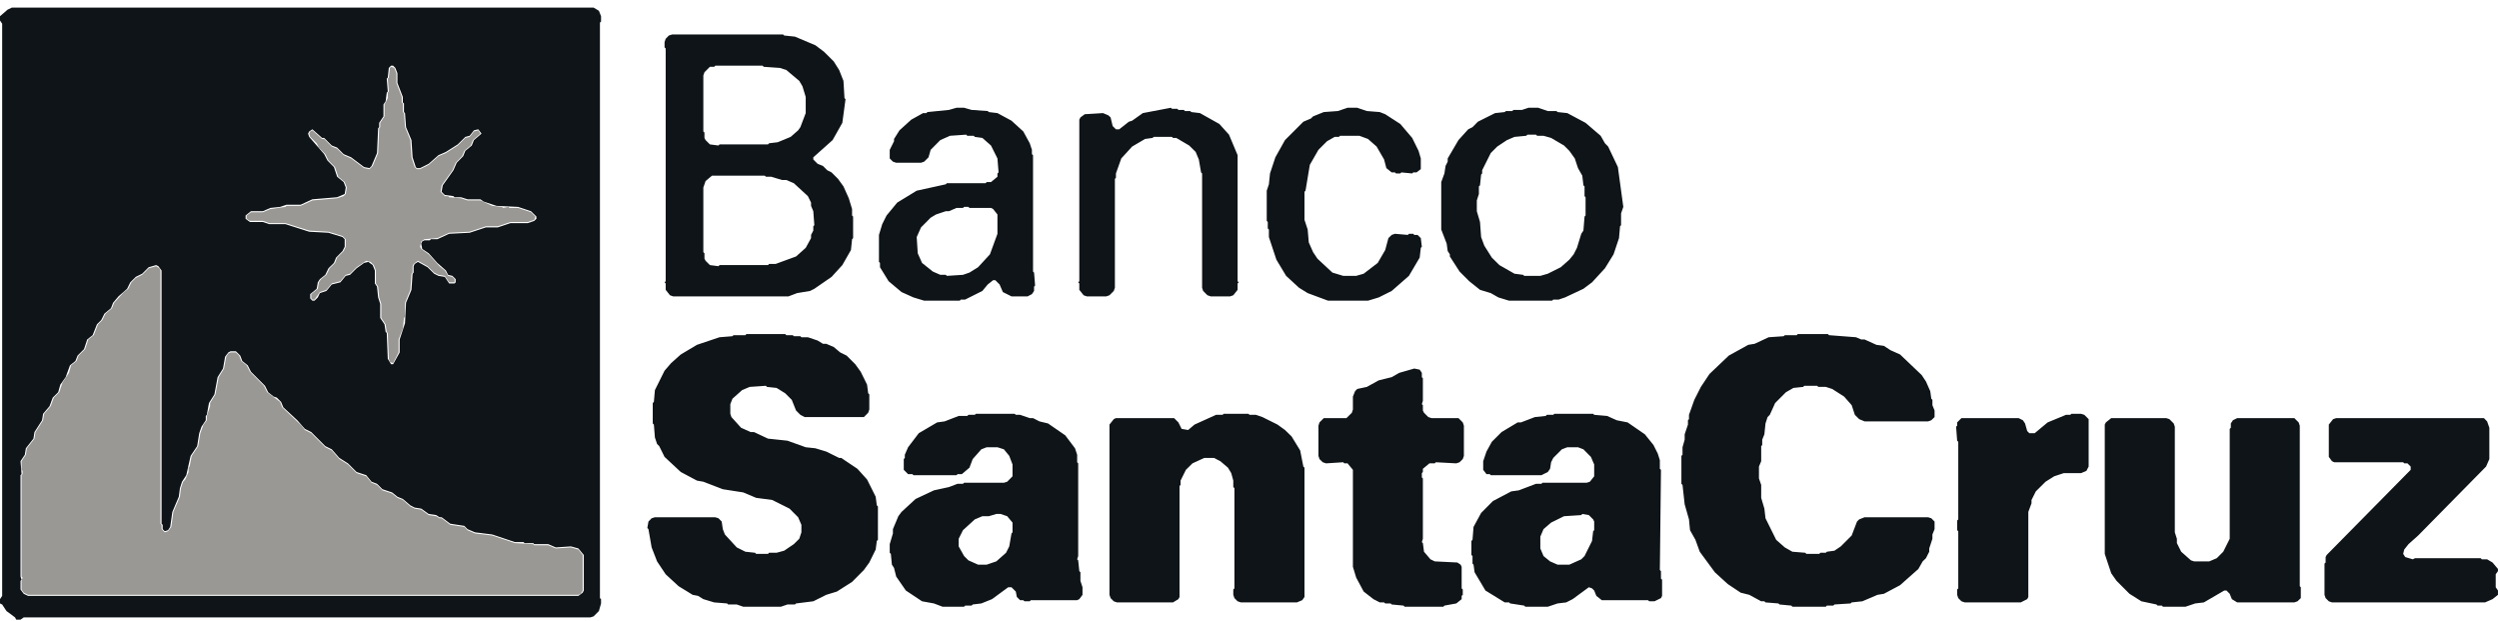
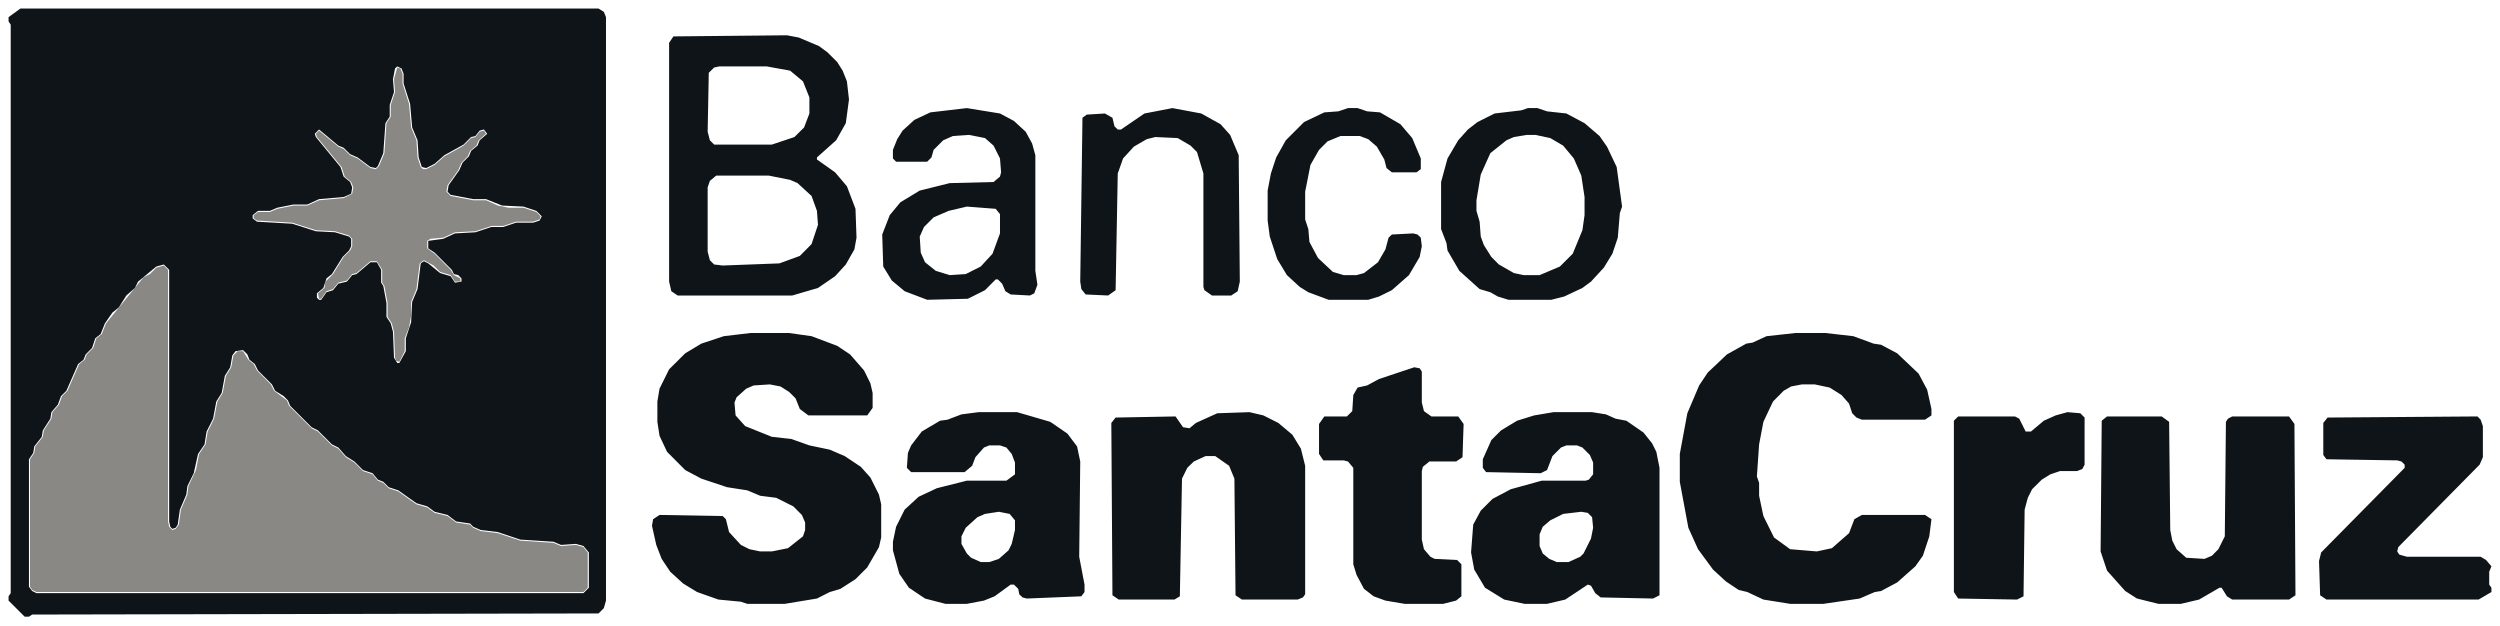
- <svg xmlns="http://www.w3.org/2000/svg" viewBox="0 0 290 72">
-   <path fill="#9a9894" fill-rule="evenodd" d="M2.50 53.50 2.50 54.50 2.62 54.62 2.62 55.00 2.50 55.12 2.50 66.88 2.62 67.00 2.50 67.38 2.50 68.38 2.75 68.75 3.25 69.00 67.12 69.00 67.38 68.88 67.62 68.50 67.62 64.38 67.12 63.75 66.25 63.50 64.50 63.62 63.62 63.25 62.00 63.25 61.88 63.12 59.75 63.00 57.12 62.12 55.12 61.88 54.25 61.50 53.88 61.12 52.25 60.88 51.25 60.12 51.00 60.12 50.62 59.88 49.75 59.75 48.88 59.12 48.12 59.00 47.62 58.75 46.75 58.00 46.12 57.75 45.50 57.25 44.38 56.88 43.75 56.25 43.12 56.00 42.50 55.25 41.38 54.88 40.38 53.88 39.38 53.25 38.50 52.25 37.75 51.88 36.12 50.25 35.38 49.88 35.00 49.38 32.75 47.25 32.50 46.62 31.00 45.50 30.62 44.75 29.00 43.12 28.62 42.38 28.00 41.88 27.75 41.25 27.38 40.88 26.75 40.88 26.50 41.00 26.25 41.38 26.00 42.75 25.38 43.75 25.00 45.75 24.38 46.75 24.38 47.12 24.00 48.25 24.00 48.75 23.62 49.25 23.25 50.25 23.00 51.75 22.25 52.88 22.00 54.12 21.88 54.25 21.88 54.75 21.50 55.62 21.25 55.88 21.00 56.62 20.88 57.62 20.12 59.38 19.88 61.12 19.50 61.62 19.12 61.75 18.75 61.38 18.75 60.88 18.62 60.75 18.62 31.38 18.50 31.12 18.12 30.88 17.25 31.12 16.50 31.88 15.75 32.25 15.25 32.75 14.88 33.50 14.38 33.88 13.25 35.12 13.00 35.75 12.25 36.38 11.88 37.12 11.38 37.62 10.88 38.88 10.25 39.38 9.88 40.50 9.12 41.25 8.88 41.88 8.25 42.38 8.00 43.25 7.25 44.38 6.88 45.50 6.25 46.12 5.88 47.12 5.12 48.00 5.00 48.75 4.12 50.12 4.00 50.88 3.12 52.00 3.00 52.75ZM45.38 7.75 45.25 7.88 45.12 9.00 45.00 9.12 45.12 10.62 45.00 10.75 45.00 11.38 44.62 12.12 44.62 13.50 44.12 14.25 44.12 14.75 44.00 14.88 43.88 17.75 43.25 19.25 42.88 19.62 42.25 19.50 40.75 18.38 39.88 18.00 39.12 17.25 38.50 17.00 37.62 16.12 37.38 16.12 36.25 15.12 36.00 15.25 35.88 15.50 36.00 15.88 36.75 16.62 37.00 17.12 37.75 17.88 38.12 18.62 38.88 19.38 39.25 20.50 40.00 21.12 40.25 21.75 40.12 22.50 39.88 22.75 39.12 23.00 36.25 23.25 34.88 23.88 33.25 23.88 33.12 24.00 31.38 24.25 30.50 24.62 29.12 24.62 28.62 25.00 28.62 25.38 29.00 25.62 30.50 25.62 31.25 25.88 33.12 25.88 35.88 26.75 38.12 26.88 39.75 27.38 40.12 27.75 40.12 28.62 39.88 29.12 39.12 29.88 38.88 30.50 38.25 31.12 37.88 31.88 37.25 32.38 37.00 32.75 36.88 33.50 36.12 34.12 36.12 34.62 36.25 34.75 36.50 34.75 37.12 33.88 37.88 33.62 38.50 32.88 39.50 32.62 40.12 31.88 40.62 31.75 41.38 31.00 42.50 30.25 43.00 30.38 43.38 30.75 43.62 31.38 43.62 32.88 43.88 33.25 44.00 34.50 44.25 35.25 44.25 36.88 44.75 37.62 44.88 38.50 45.00 38.62 45.12 41.62 45.25 42.00 45.62 42.12 46.25 40.88 46.25 39.38 46.75 38.12 46.88 36.88 47.00 36.75 47.00 35.12 47.62 33.62 47.75 31.75 47.88 31.62 47.88 30.88 48.00 30.62 48.50 30.25 49.62 30.88 50.38 31.62 50.88 31.88 51.62 32.00 52.12 32.75 52.75 32.75 52.75 32.38 52.50 32.12 52.00 32.00 51.62 31.38 51.00 30.88 49.75 29.50 48.88 28.88 48.75 28.62 48.88 28.00 49.25 27.75 50.75 27.62 52.12 27.00 54.50 26.88 56.38 26.25 57.75 26.25 59.25 25.75 61.25 25.75 62.00 25.50 62.12 25.12 61.62 24.62 60.12 24.12 59.12 24.12 59.00 24.00 58.38 24.12 58.25 24.00 57.12 23.88 55.75 23.25 54.25 23.25 53.50 23.00 52.12 22.88 52.00 22.75 51.62 22.75 51.12 22.25 51.25 21.50 52.50 19.75 52.88 18.88 53.62 18.12 53.88 17.50 54.62 16.88 54.88 16.25 55.75 15.50 55.50 15.12 55.00 15.25 54.50 15.88 54.00 16.00 53.12 16.88 51.75 17.75 50.88 18.12 49.75 19.12 48.75 19.62 48.38 19.62 48.12 19.38 47.75 18.25 47.62 16.25 47.00 14.75 46.88 13.12 46.75 13.00 46.75 12.00 46.62 11.88 46.62 11.25 46.00 9.62 46.00 8.50 45.75 7.88Z" />
-   <path fill="#0e1417" fill-rule="evenodd" d="M270.75 48.62 270.25 49.25 270.25 53.00 270.62 53.50 270.88 53.62 278.88 53.62 279.00 53.75 279.38 53.75 279.75 54.12 279.75 54.50 270.00 64.38 269.88 64.62 269.88 65.25 269.75 65.38 269.75 69.00 269.88 69.38 270.25 69.75 270.62 69.88 288.38 69.88 289.25 69.50 289.88 69.00 289.88 68.50 289.62 68.12 289.62 66.62 289.88 66.25 289.88 66.00 289.25 65.25 288.62 64.88 288.00 64.88 287.88 64.75 280.25 64.75 280.00 64.88 279.12 64.62 278.88 64.25 279.00 63.75 279.50 63.12 280.62 62.12 288.50 54.12 288.88 53.25 288.88 49.62 288.62 48.88 288.25 48.50 271.12 48.50ZM244.38 49.00 244.25 49.25 244.25 64.25 245.00 66.50 245.62 67.38 247.12 68.88 248.50 69.75 250.25 70.12 250.38 70.25 250.88 70.25 251.00 70.38 253.62 70.38 254.75 70.00 255.75 69.88 258.12 68.50 258.38 68.50 258.75 68.88 259.00 69.50 259.62 69.88 266.25 69.88 266.62 69.75 267.00 69.38 267.00 68.12 266.88 68.00 266.88 49.38 266.75 49.00 266.25 48.50 259.62 48.50 259.12 48.75 258.88 49.12 258.88 49.62 258.75 49.75 258.75 62.50 258.00 64.00 257.25 64.75 256.38 65.12 254.62 65.12 254.25 65.00 253.12 64.00 252.62 63.00 252.62 62.50 252.38 61.75 252.38 49.50 252.25 49.12 251.75 48.62 251.38 48.50 245.00 48.50ZM241.88 48.12 241.50 48.00 240.38 48.00 240.25 48.12 239.75 48.12 237.62 49.00 236.12 50.25 235.50 50.25 235.25 50.00 235.00 49.12 234.75 48.75 234.25 48.50 227.62 48.50 227.12 49.00 227.12 49.38 227.00 49.50 227.12 51.12 227.25 51.25 227.25 60.25 227.12 60.38 227.12 61.50 227.25 61.62 227.25 68.25 227.12 68.38 227.12 69.00 227.25 69.38 227.62 69.75 228.00 69.88 234.50 69.88 235.25 69.50 235.38 69.25 235.38 59.38 235.75 58.38 235.75 58.00 236.25 57.00 237.38 55.88 238.38 55.25 239.50 54.88 241.50 54.88 242.12 54.62 242.38 54.12 242.38 48.62ZM173.12 51.25 172.50 52.38 172.12 53.50 172.12 54.50 172.50 55.00 172.88 55.00 173.00 55.12 178.88 55.12 179.62 54.75 179.88 54.38 180.00 53.62 180.25 53.12 181.25 52.12 181.88 51.88 183.12 51.88 183.75 52.12 184.62 53.00 185.00 53.88 185.00 55.25 184.50 55.88 184.12 56.00 179.00 56.00 178.88 56.12 178.25 56.12 176.25 56.88 175.38 57.00 173.25 58.12 171.88 59.50 171.00 61.12 170.88 62.62 170.75 62.75 170.75 64.38 170.88 64.50 170.88 65.38 171.00 65.50 171.12 66.38 172.38 68.50 174.62 69.88 175.12 69.88 175.25 70.00 176.88 70.25 177.00 70.38 179.62 70.38 180.75 70.00 181.75 69.88 182.50 69.50 184.38 68.12 184.75 68.25 185.00 68.50 185.25 69.12 185.88 69.62 191.25 69.62 191.38 69.75 192.00 69.75 192.75 69.38 192.88 69.12 192.88 67.25 192.75 67.12 192.75 66.25 192.62 66.12 192.75 54.50 192.62 54.38 192.62 53.38 192.38 52.62 191.88 51.62 190.88 50.38 188.88 49.00 187.62 48.75 186.50 48.25 185.00 48.12 184.88 48.00 180.38 48.00 180.25 48.12 179.50 48.12 179.38 48.25 178.12 48.38 176.50 49.00 176.12 49.00 174.25 50.12ZM184.88 60.25 185.00 60.50 185.00 61.50 184.88 61.62 184.75 62.75 183.88 64.50 183.50 64.88 182.12 65.50 180.75 65.50 179.88 65.12 179.12 64.50 178.75 63.62 178.75 62.25 179.12 61.38 180.00 60.62 181.50 59.88 183.50 59.75 183.62 59.62 184.38 59.75ZM149.88 50.62 149.12 49.88 148.25 49.25 146.50 48.38 145.75 48.12 145.00 48.12 144.88 48.00 142.00 48.00 141.88 48.12 141.12 48.12 138.62 49.25 137.88 49.88 137.12 49.75 136.75 49.00 136.25 48.50 129.50 48.50 129.25 48.62 128.75 49.25 128.75 69.00 128.88 69.38 129.25 69.75 129.62 69.88 136.12 69.88 136.75 69.50 136.88 69.25 136.88 56.38 137.00 56.25 137.00 55.75 137.62 54.50 138.38 53.75 139.75 53.12 140.88 53.12 141.62 53.50 142.50 54.25 142.88 54.88 143.12 55.75 143.12 56.50 143.25 56.62 143.25 68.25 143.12 68.38 143.12 69.00 143.25 69.38 143.62 69.75 144.00 69.88 150.50 69.88 151.12 69.62 151.38 69.25 151.38 54.25 151.25 54.12 150.88 52.25ZM106.62 50.25 105.38 51.88 105.00 52.75 105.00 53.12 104.88 53.25 104.88 54.50 105.38 55.00 105.88 55.00 106.00 55.12 111.00 55.12 111.12 55.00 111.62 55.00 112.50 54.25 112.88 53.25 113.88 52.12 114.50 51.88 115.75 51.88 116.50 52.12 117.12 52.88 117.50 53.88 117.50 55.25 116.88 55.88 116.50 56.00 111.88 56.00 111.75 56.12 111.12 56.12 110.12 56.50 108.38 56.88 106.25 57.88 104.62 59.38 104.25 59.88 103.62 61.38 103.62 61.88 103.25 63.12 103.25 64.12 103.38 64.25 103.50 65.50 103.75 65.88 104.00 66.88 105.12 68.50 107.00 69.75 108.38 70.00 109.38 70.38 111.88 70.38 112.00 70.25 112.75 70.25 112.88 70.12 113.88 70.00 115.12 69.50 117.00 68.12 117.38 68.12 117.88 68.62 118.00 69.25 118.38 69.62 118.75 69.62 118.88 69.75 119.50 69.75 119.62 69.62 125.00 69.62 125.25 69.50 125.62 69.00 125.62 68.12 125.38 67.38 125.38 66.38 125.25 66.25 125.12 65.00 125.00 64.88 125.12 64.50 125.12 53.75 125.00 53.62 125.00 52.75 124.75 52.00 123.62 50.50 121.62 49.12 120.62 48.88 119.88 48.50 119.50 48.50 118.38 48.12 117.88 48.12 117.75 48.00 113.25 48.00 113.12 48.12 112.38 48.12 112.25 48.25 111.25 48.25 109.62 48.88 108.75 49.00ZM116.88 59.88 117.50 60.62 117.50 61.75 117.38 61.88 117.12 63.38 116.75 64.12 115.62 65.12 114.50 65.50 113.50 65.50 112.38 65.00 111.88 64.50 111.25 63.38 111.25 62.50 111.75 61.50 113.12 60.25 114.00 59.88 114.75 59.88 115.62 59.62 116.12 59.62ZM164.12 42.75 162.38 43.25 161.50 43.75 160.00 44.12 158.62 44.88 157.50 45.12 157.25 45.38 157.00 46.00 157.00 47.50 156.88 47.88 156.25 48.50 153.62 48.50 153.12 49.00 153.00 49.38 153.00 52.88 153.12 53.25 153.50 53.62 153.88 53.75 155.88 53.62 156.00 53.75 156.38 53.75 157.00 54.50 157.00 65.75 157.38 67.00 158.25 68.62 159.38 69.50 160.12 69.88 160.62 69.88 160.75 70.00 161.38 70.00 161.50 70.12 162.88 70.25 163.00 70.38 167.50 70.38 167.62 70.25 169.00 70.00 169.62 69.50 169.62 69.12 169.75 69.00 169.75 68.38 169.62 68.25 169.62 65.75 169.50 65.50 169.12 65.25 166.50 65.12 166.00 64.88 165.25 64.00 165.12 63.00 165.00 62.88 165.12 62.50 165.12 55.50 165.00 55.38 165.00 54.88 165.12 54.75 165.12 54.38 165.88 53.75 166.50 53.75 166.62 53.62 169.00 53.75 169.38 53.62 169.75 53.25 169.88 52.88 169.88 49.38 169.75 49.00 169.25 48.50 166.12 48.50 165.75 48.38 165.25 47.88 165.12 47.62 165.12 47.00 165.00 46.88 165.12 46.50 165.12 43.88 165.00 43.75 165.00 43.25 164.75 42.88ZM202.88 40.00 200.62 41.25 198.38 43.38 197.38 44.88 196.62 46.38 196.00 48.12 196.00 48.62 195.88 48.75 195.88 49.25 195.50 50.38 195.50 51.00 195.25 51.88 195.25 52.75 195.12 52.88 195.12 56.12 195.25 56.25 195.50 58.50 196.00 60.25 196.12 61.50 196.75 62.62 197.25 64.00 199.00 66.38 200.50 67.75 202.00 68.75 203.00 69.00 204.38 69.75 204.75 69.75 204.88 69.88 206.38 70.00 206.50 70.12 207.88 70.25 208.00 70.38 211.88 70.38 212.00 70.25 212.75 70.25 212.88 70.12 214.75 70.00 214.88 69.88 216.12 69.75 217.88 69.00 218.62 68.88 220.50 67.88 222.62 66.00 223.12 65.12 223.50 64.75 223.88 64.00 223.88 63.62 224.25 62.50 224.25 62.00 224.50 61.38 224.50 60.50 224.12 60.12 223.75 60.00 216.38 60.00 215.75 60.25 215.50 60.50 214.88 62.12 213.62 63.38 212.88 63.88 212.00 64.00 211.88 64.12 211.25 64.12 211.12 64.25 209.62 64.25 209.50 64.12 208.00 64.00 207.12 63.50 206.12 62.62 204.88 60.12 204.75 59.00 204.38 57.75 204.38 56.25 204.12 55.50 204.12 54.12 204.38 53.50 204.38 51.75 204.50 51.62 204.50 51.00 204.75 50.38 204.88 49.12 205.12 48.38 205.38 48.12 206.00 46.75 207.25 45.50 208.12 45.00 209.25 44.88 209.38 44.75 210.88 44.75 211.00 44.88 211.88 44.88 212.62 45.12 214.00 46.00 214.88 47.00 215.25 48.12 215.75 48.62 216.38 48.88 223.75 48.88 224.12 48.75 224.50 48.38 224.50 47.62 224.25 47.00 224.25 46.38 224.12 46.25 224.00 45.38 223.50 44.25 223.00 43.50 220.50 41.12 219.38 40.62 218.62 40.12 217.75 40.00 216.38 39.38 216.00 39.38 215.38 39.12 212.25 38.88 212.12 38.75 208.62 38.75 208.50 38.88 207.12 38.88 207.00 39.00 205.25 39.12 203.62 39.88ZM80.88 40.00 79.00 41.12 77.88 42.12 77.12 43.00 76.00 45.25 75.88 46.62 75.75 46.75 75.75 49.12 75.88 49.25 76.00 50.75 76.25 51.50 76.50 51.75 77.12 53.00 79.00 54.75 80.88 55.75 81.62 55.88 83.88 56.75 86.25 57.12 87.75 57.75 89.62 58.00 91.62 59.00 92.62 60.00 93.00 60.88 93.00 61.75 92.75 62.50 92.12 63.12 91.00 63.88 90.12 64.12 89.25 64.12 89.12 64.25 87.75 64.25 87.62 64.12 86.50 64.00 85.50 63.50 84.12 62.00 83.88 61.38 83.75 60.50 83.38 60.12 83.00 60.00 76.00 60.00 75.62 60.12 75.25 60.50 75.12 61.25 75.25 61.38 75.62 63.50 76.25 65.12 77.25 66.62 78.75 68.00 80.38 69.00 81.00 69.12 81.62 69.50 82.88 69.88 84.38 70.00 84.50 70.12 85.50 70.12 86.25 70.38 90.62 70.38 91.38 70.12 92.25 70.12 92.38 70.00 94.38 69.75 95.88 69.00 97.12 68.62 98.88 67.50 100.25 66.12 100.88 65.25 101.62 63.75 101.75 62.75 101.88 62.62 101.88 58.75 101.75 58.62 101.62 57.62 100.62 55.62 99.50 54.38 97.62 53.12 97.38 53.12 95.88 52.38 94.62 52.00 93.50 51.88 91.38 51.12 89.12 50.88 87.50 50.12 87.12 50.12 86.00 49.62 84.88 48.38 84.75 48.00 84.75 46.88 85.00 46.25 86.12 45.25 87.00 44.88 88.88 44.75 89.00 44.88 90.12 45.00 91.12 45.62 91.88 46.38 92.38 47.62 92.88 48.12 93.38 48.38 100.25 48.38 100.75 47.88 100.88 47.50 100.88 45.75 100.75 45.62 100.62 44.62 99.88 43.12 99.25 42.25 98.25 41.25 97.50 40.88 96.75 40.25 95.88 39.88 95.50 39.88 94.88 39.50 93.75 39.12 93.00 39.12 92.88 39.00 92.12 39.00 92.00 38.88 91.25 38.88 91.12 38.75 86.62 38.75 86.50 38.88 85.12 38.88 85.00 39.00 83.50 39.12ZM173.50 13.12 171.50 14.12 170.88 14.75 170.38 15.00 169.25 16.25 168.00 18.38 168.00 18.75 167.75 19.25 167.62 20.12 167.25 21.12 167.25 26.62 167.88 28.25 168.00 29.12 168.25 29.50 168.25 29.75 169.38 31.50 170.50 32.62 171.75 33.62 173.00 34.00 173.88 34.50 175.12 34.88 180.12 34.88 180.25 34.75 180.88 34.75 181.62 34.50 183.75 33.50 184.75 32.75 186.25 31.12 187.25 29.50 187.88 27.62 188.00 26.25 188.12 26.12 188.12 24.75 188.38 24.00 187.75 19.38 186.62 17.00 186.25 16.62 185.75 15.75 184.00 14.25 181.88 13.12 180.75 13.00 180.62 12.88 179.62 12.88 178.50 12.50 177.38 12.50 176.62 12.75 175.62 12.75 175.50 12.88 174.75 12.88 174.62 13.00ZM177.25 15.62 178.25 15.62 178.38 15.75 179.12 15.75 180.00 16.00 181.50 16.88 182.12 17.50 182.75 18.38 183.12 19.50 183.62 20.38 183.75 21.50 183.88 21.62 183.88 22.75 184.00 22.88 184.00 25.00 183.88 25.12 183.75 26.75 183.50 27.12 183.00 28.75 182.62 29.50 182.12 30.12 181.12 31.00 179.62 31.75 178.75 32.00 176.88 32.00 176.75 31.88 175.75 31.75 174.00 30.75 173.12 29.88 172.25 28.50 171.88 27.50 171.75 25.75 171.38 24.50 171.38 23.25 171.62 22.50 171.62 21.62 171.75 21.50 171.88 20.25 172.00 20.12 172.00 19.75 173.00 17.75 173.75 17.00 174.88 16.25 175.75 15.88 177.12 15.75ZM156.38 12.50 155.25 12.88 153.62 13.00 152.38 13.50 152.12 13.75 151.25 14.12 149.12 16.25 148.00 18.25 147.38 20.12 147.25 21.38 147.00 22.12 147.00 25.62 147.12 25.75 147.12 26.50 147.25 26.62 147.25 27.50 148.12 30.12 149.25 32.00 150.75 33.38 151.75 34.00 154.12 34.88 158.75 34.88 160.00 34.50 161.50 33.75 163.50 32.00 164.75 29.88 164.88 28.75 165.00 28.62 164.88 27.62 164.50 27.25 164.12 27.25 164.00 27.12 163.50 27.12 163.38 27.25 161.88 27.12 161.50 27.25 161.12 27.62 160.75 29.00 159.88 30.50 158.25 31.75 157.38 32.00 155.88 32.00 154.62 31.62 152.88 30.00 152.38 29.25 151.88 28.12 151.75 26.62 151.38 25.50 151.38 22.25 151.50 22.12 152.00 19.12 153.00 17.38 154.00 16.38 154.88 15.88 155.38 15.88 155.50 15.75 157.75 15.75 158.75 16.12 159.75 17.00 160.62 18.50 160.88 19.50 161.50 20.00 161.88 20.00 162.00 20.12 162.50 20.12 162.62 20.00 163.88 20.12 164.00 20.00 164.38 20.00 164.88 19.62 164.88 18.38 164.62 17.50 163.88 16.00 162.50 14.38 160.75 13.25 160.12 13.00 158.62 12.88 157.50 12.50ZM141.50 14.38 139.25 13.12 138.25 13.00 138.12 12.88 137.50 12.88 137.38 12.75 136.75 12.75 136.62 12.62 136.00 12.62 135.88 12.50 132.62 13.12 131.38 14.00 131.00 14.12 129.88 15.00 129.50 15.00 129.12 14.62 128.88 13.62 128.62 13.38 128.00 13.12 125.88 13.25 125.38 13.62 125.25 13.88 125.25 32.62 125.12 32.75 125.25 32.88 125.25 33.62 125.75 34.25 126.12 34.38 128.38 34.38 128.75 34.25 129.25 33.75 129.38 33.38 129.38 20.75 129.50 20.62 129.50 20.12 130.12 18.38 131.38 17.00 132.88 16.12 133.75 16.00 133.88 15.88 136.00 15.88 136.12 16.00 136.50 16.00 138.00 16.88 138.75 17.62 139.12 18.50 139.38 20.00 139.50 20.12 139.50 33.38 139.62 33.75 140.12 34.25 140.50 34.38 142.75 34.38 143.12 34.25 143.62 33.62 143.62 32.88 143.75 32.75 143.62 32.62 143.62 18.00 142.62 15.62ZM105.75 13.88 104.38 15.12 103.75 16.12 103.75 16.38 103.25 17.38 103.25 18.38 103.62 18.75 104.00 18.88 106.88 18.88 107.25 18.75 107.75 18.25 108.00 17.38 109.12 16.25 110.25 15.75 112.12 15.62 112.25 15.75 113.00 15.75 113.12 15.88 114.00 16.00 115.00 16.88 115.75 18.38 115.88 20.00 115.75 20.12 115.75 20.50 115.00 21.12 114.50 21.12 114.38 21.25 109.88 21.25 109.75 21.38 106.38 22.12 104.12 23.50 102.88 25.00 102.38 26.00 102.00 27.25 102.00 30.38 102.12 30.50 102.12 31.00 103.12 32.62 104.62 33.88 106.00 34.50 107.25 34.88 111.38 34.88 111.50 34.75 112.00 34.75 114.00 33.75 114.62 33.00 115.25 32.50 115.50 32.50 116.00 33.00 116.38 33.88 117.38 34.38 119.25 34.38 119.75 34.12 120.00 33.75 120.00 33.25 120.12 33.12 120.00 31.62 119.88 31.50 119.88 18.00 119.75 17.88 119.75 17.38 119.50 16.62 118.75 15.25 117.38 14.00 115.75 13.12 114.75 13.00 114.62 12.88 112.75 12.75 111.88 12.50 111.00 12.50 110.12 12.75 107.62 13.00 107.50 13.12 107.12 13.12ZM115.25 24.25 115.75 24.88 115.75 27.12 114.88 29.50 113.50 31.00 112.50 31.62 111.75 31.88 109.88 32.00 109.75 31.88 109.12 31.88 108.25 31.50 107.00 30.50 106.50 29.38 106.38 27.50 106.88 26.38 108.00 25.25 108.62 24.88 109.75 24.50 110.12 24.50 111.00 24.12 111.75 24.12 111.88 24.00 112.38 24.00 112.50 24.12 115.00 24.12ZM77.62 4.12 77.25 4.50 77.12 4.88 77.12 5.50 77.25 5.62 77.25 32.62 77.12 32.75 77.25 32.88 77.25 33.62 77.75 34.25 78.12 34.38 91.50 34.38 92.50 34.00 94.00 33.75 94.50 33.50 96.50 32.12 97.75 30.75 98.75 29.00 98.88 27.75 99.00 27.62 99.00 25.12 98.88 25.00 98.88 24.25 98.50 23.00 97.88 21.62 97.25 20.75 96.50 20.00 96.00 19.75 95.50 19.25 94.88 19.00 94.38 18.50 94.38 18.25 96.62 16.25 97.75 14.25 98.12 11.50 98.00 11.38 97.88 9.38 97.38 8.12 96.75 7.12 95.62 6.00 94.62 5.25 92.25 4.25 91.00 4.12 90.88 4.00 78.00 4.00ZM81.88 21.00 82.62 20.38 88.75 20.38 88.88 20.50 89.50 20.50 90.75 20.88 91.25 20.88 92.12 21.25 93.75 22.75 94.12 23.50 94.12 23.88 94.38 24.50 94.50 26.12 94.38 26.25 94.38 26.75 94.12 27.25 94.12 27.62 93.50 28.75 92.38 29.75 90.00 30.62 89.25 30.62 89.12 30.75 83.50 30.75 83.38 30.88 82.38 30.75 81.88 30.25 81.75 30.00 81.75 29.38 81.62 29.25 81.62 21.75ZM81.75 8.38 82.38 7.75 82.88 7.75 83.00 7.62 88.50 7.62 88.62 7.75 90.50 7.88 91.25 8.12 92.75 9.38 93.12 10.00 93.50 11.25 93.50 13.12 92.88 14.75 92.62 15.12 91.75 15.88 90.25 16.50 89.25 16.62 89.12 16.75 83.50 16.75 83.38 16.88 82.38 16.75 81.88 16.25 81.75 16.00 81.75 15.38 81.62 15.25 81.62 8.75ZM0.00 1.88 0.00 2.38 0.25 2.75 0.25 69.12 0.00 69.50 0.00 70.00 0.25 70.12 0.75 70.88 1.75 71.62 1.88 71.88 2.38 71.88 2.75 71.62 68.50 71.62 68.88 71.50 69.50 70.88 69.75 70.00 69.75 69.50 69.62 69.38 69.62 2.62 69.75 2.50 69.75 1.88 69.50 1.25 68.88 0.88 1.38 0.88 0.88 1.12ZM2.38 53.50 2.88 52.75 3.00 52.00 3.88 50.88 4.00 50.12 4.88 48.75 5.00 48.00 5.75 47.12 6.12 46.12 6.75 45.50 7.00 44.62 7.62 43.75 8.12 42.38 8.75 41.88 9.00 41.25 9.75 40.50 10.12 39.38 10.75 38.88 11.25 37.62 11.75 37.12 12.12 36.38 12.88 35.75 13.12 35.12 13.75 34.38 14.75 33.50 15.12 32.75 15.75 32.12 16.50 31.75 17.25 31.00 18.12 30.75 18.38 30.88 18.75 31.38 18.75 60.75 18.88 60.88 18.88 61.38 19.12 61.62 19.50 61.50 19.75 61.12 20.00 59.38 20.75 57.62 20.88 56.62 21.12 55.88 21.62 55.12 22.12 52.88 22.88 51.75 23.12 50.25 23.38 49.50 23.88 48.75 23.88 48.25 24.00 48.12 24.25 46.75 24.88 45.75 25.25 43.75 25.88 42.75 26.12 41.38 26.50 40.88 26.75 40.75 27.38 40.75 27.88 41.25 28.12 41.88 28.75 42.38 29.12 43.12 30.75 44.75 31.12 45.50 31.75 46.00 32.12 46.12 32.62 46.62 32.88 47.25 34.50 48.75 35.38 49.75 36.12 50.12 37.75 51.75 38.50 52.12 39.38 53.12 40.38 53.75 41.38 54.75 42.50 55.12 43.12 55.88 43.75 56.12 44.38 56.75 45.50 57.12 46.12 57.62 46.75 57.88 47.62 58.62 48.12 58.88 48.88 59.00 49.75 59.62 50.62 59.75 51.00 60.00 51.25 60.00 52.25 60.75 53.88 61.00 54.25 61.38 55.12 61.75 57.12 62.00 59.75 62.88 60.75 62.88 60.88 63.00 61.88 63.00 62.00 63.12 63.62 63.12 64.50 63.50 66.25 63.38 67.12 63.62 67.75 64.38 67.75 68.50 67.62 68.75 67.12 69.12 3.25 69.12 2.75 68.88 2.38 68.38 2.38 67.38 2.50 67.25 2.38 66.88 2.38 55.12 2.50 55.00ZM45.38 7.62 45.62 7.62 45.88 7.88 46.12 8.50 46.12 9.62 46.75 11.25 46.75 11.88 46.88 12.00 46.88 13.00 47.00 13.12 47.12 14.75 47.75 16.25 47.88 18.25 48.25 19.38 48.38 19.50 48.75 19.50 49.75 19.00 50.88 18.00 51.75 17.62 53.12 16.75 54.00 15.88 54.50 15.75 55.00 15.12 55.50 15.00 55.88 15.50 55.00 16.25 54.75 16.88 54.00 17.50 53.75 18.12 53.00 18.88 52.62 19.75 51.38 21.50 51.25 22.25 51.62 22.62 52.62 22.75 52.75 22.88 53.50 22.88 54.25 23.12 55.75 23.12 56.12 23.38 57.62 23.88 60.12 24.00 61.62 24.50 62.25 25.12 62.25 25.38 62.00 25.62 61.25 25.88 59.25 25.88 57.75 26.38 56.38 26.38 54.50 27.00 52.12 27.12 50.75 27.75 50.00 27.75 49.88 27.88 49.25 27.88 49.00 28.00 48.88 28.25 49.00 28.88 49.75 29.38 50.75 30.50 51.75 31.38 52.00 31.88 52.50 32.00 52.88 32.38 52.88 32.75 52.75 32.88 52.12 32.88 51.62 32.12 50.88 32.00 50.38 31.75 49.62 31.00 48.50 30.38 48.12 30.62 48.00 30.88 48.00 31.62 47.88 31.75 47.75 33.62 47.12 35.12 47.00 37.50 46.38 39.38 46.38 40.88 45.62 42.25 45.38 42.25 45.00 41.62 44.88 38.62 44.75 38.50 44.62 37.62 44.12 36.88 44.12 35.25 43.88 34.50 43.75 33.25 43.50 32.88 43.50 31.38 43.25 30.75 42.75 30.38 42.25 30.50 41.38 31.12 40.62 31.88 40.12 32.00 39.50 32.75 38.50 33.00 37.88 33.75 37.12 34.00 36.88 34.50 36.50 34.88 36.25 34.88 36.00 34.62 36.00 34.12 36.75 33.50 36.88 32.75 37.12 32.38 37.75 31.88 38.12 31.12 38.75 30.50 39.00 29.88 39.75 29.12 40.00 28.62 40.00 27.75 39.75 27.50 38.12 27.00 35.88 26.88 33.12 26.00 31.25 26.00 30.50 25.75 29.00 25.75 28.50 25.38 28.50 25.00 29.12 24.50 30.50 24.50 31.38 24.12 32.50 24.00 33.25 23.75 34.88 23.75 36.25 23.12 39.12 22.88 40.00 22.50 40.12 21.75 39.88 21.12 39.12 20.50 38.75 19.38 38.00 18.62 37.62 17.88 35.88 15.88 35.75 15.50 35.88 15.25 36.25 15.00 37.38 16.00 37.62 16.00 38.50 16.88 39.12 17.12 39.88 17.88 40.75 18.25 42.25 19.38 42.88 19.50 43.12 19.25 43.75 17.75 43.88 14.88 44.00 14.75 44.00 14.25 44.50 13.50 44.50 12.12 44.75 11.75 44.88 10.75 45.00 10.62 44.88 9.12 45.00 9.00 45.12 7.88Z" />
+ <svg xmlns="http://www.w3.org/2000/svg" viewBox="0 0 291.88 73.00">
+   <path fill="#8a8884" fill-rule="evenodd" d="M3.50 53.62 3.50 68.50 3.75 68.88 4.25 69.12 68.12 69.12 68.62 68.62 68.62 64.50 68.12 63.88 67.25 63.62 65.50 63.75 64.62 63.38 60.75 63.12 58.12 62.25 56.12 62.00 55.25 61.62 54.88 61.25 53.25 61.00 52.25 60.25 50.75 59.88 49.88 59.25 48.62 58.88 46.50 57.38 45.38 57.00 44.75 56.38 44.12 56.12 43.50 55.38 42.38 55.00 41.38 54.00 40.38 53.38 39.50 52.38 38.75 52.00 37.12 50.38 36.38 50.00 33.75 47.38 33.50 46.75 32.00 45.62 31.62 44.88 30.00 43.25 29.62 42.50 29.00 42.00 28.38 41.00 27.75 41.00 27.25 41.50 27.00 42.88 26.38 43.88 26.00 45.88 25.38 46.88 25.00 48.88 24.25 50.38 24.00 51.88 23.25 53.00 22.88 54.88 22.00 56.75 21.88 57.75 21.12 59.50 20.88 61.25 20.50 61.75 20.12 61.88 19.75 61.50 19.62 60.88 19.62 31.50 19.12 31.00 18.25 31.25 17.50 32.00 16.75 32.38 12.38 37.75 11.88 39.00 11.25 39.50 10.88 40.62 10.12 41.38 9.88 42.00 9.25 42.50 7.88 45.62 7.25 46.25 6.88 47.25 6.12 48.12 6.00 48.88 5.12 50.25 5.00 51.00 4.12 52.12 4.00 52.88ZM46.38 7.88 46.00 9.25 46.12 10.75 45.62 12.25 45.62 13.62 45.12 14.38 44.88 17.88 44.25 19.38 43.88 19.75 43.25 19.62 41.75 18.50 40.88 18.12 40.12 17.38 39.50 17.12 37.25 15.25 36.88 15.62 37.00 16.00 39.88 19.50 40.25 20.62 41.00 21.25 41.25 21.88 41.12 22.62 40.12 23.12 37.25 23.38 35.88 24.00 34.25 24.00 32.38 24.38 31.50 24.75 30.12 24.75 29.62 25.12 29.62 25.50 30.00 25.75 34.12 26.00 36.88 26.88 39.12 27.00 40.75 27.50 41.12 27.88 41.12 28.75 40.88 29.25 40.12 30.00 38.88 32.00 38.00 32.88 37.88 33.62 37.12 34.25 37.25 34.88 37.50 34.88 38.12 34.00 38.88 33.75 39.50 33.00 40.50 32.75 41.12 32.00 41.62 31.88 43.25 30.50 44.00 30.50 44.62 31.50 44.62 33.00 44.88 33.38 45.25 35.38 45.25 37.00 45.75 37.75 46.00 38.75 46.12 41.75 46.25 42.12 46.62 42.25 47.25 41.00 47.25 39.50 47.75 38.25 48.00 36.88 48.00 35.25 48.62 33.75 49.00 30.75 49.50 30.38 50.62 31.00 51.38 31.75 52.62 32.12 53.12 32.88 53.75 32.88 53.75 32.50 53.00 32.12 52.62 31.50 50.75 29.62 49.88 29.00 49.88 28.12 50.25 27.88 51.75 27.75 53.12 27.12 55.50 27.00 57.38 26.38 58.75 26.38 60.25 25.88 62.25 25.88 63.00 25.62 63.12 25.25 62.62 24.75 61.12 24.25 59.38 24.25 58.12 24.00 56.75 23.38 55.25 23.38 52.62 22.88 52.12 22.38 52.25 21.62 53.50 19.88 53.88 19.00 54.62 18.25 54.88 17.62 55.62 17.00 55.88 16.38 56.75 15.62 56.50 15.25 56.00 15.38 55.50 16.00 55.00 16.12 54.12 17.00 51.88 18.25 50.75 19.25 49.75 19.75 49.38 19.75 49.12 19.50 48.75 18.38 48.62 16.38 48.00 14.88 47.75 12.12 47.00 9.75 47.00 8.62 46.75 8.00Z" />
+   <path fill="#0e1417" fill-rule="evenodd" d="M271.75 48.75 271.25 49.38 271.25 53.12 271.62 53.62 279.88 53.75 280.38 53.88 280.75 54.25 280.75 54.62 271.00 64.50 270.75 65.50 270.88 69.50 271.62 70.00 289.38 70.00 290.88 69.12 290.88 68.62 290.62 68.25 290.62 66.75 290.88 66.12 290.25 65.38 289.62 65.00 281.00 65.00 280.12 64.75 279.88 64.38 280.00 63.88 289.50 54.25 289.88 53.38 289.88 49.75 289.62 49.00 289.25 48.62ZM245.38 49.12 245.25 64.38 246.00 66.62 248.12 69.00 249.50 69.88 252.00 70.50 254.62 70.50 256.75 70.00 259.12 68.62 259.38 68.62 260.00 69.62 260.62 70.00 267.25 70.00 268.00 69.50 267.88 49.50 267.25 48.62 260.62 48.62 260.12 48.88 259.88 49.25 259.75 62.62 259.00 64.12 258.25 64.88 257.38 65.25 255.25 65.12 254.12 64.12 253.62 63.12 253.38 61.88 253.25 49.25 252.38 48.62 246.00 48.62ZM242.88 48.25 241.38 48.12 240.00 48.50 238.62 49.12 237.12 50.38 236.50 50.38 235.75 48.88 235.25 48.62 228.62 48.62 228.12 49.12 228.12 69.12 228.62 69.88 235.50 70.00 236.25 69.62 236.38 59.50 236.75 58.12 237.25 57.12 238.38 56.00 239.38 55.38 240.50 55.00 242.50 55.00 243.12 54.75 243.38 54.25 243.38 48.75ZM174.12 51.38 173.12 53.62 173.12 54.62 173.50 55.12 179.88 55.25 180.62 54.88 181.25 53.25 182.25 52.25 182.88 52.00 184.12 52.00 184.75 52.25 185.62 53.12 186.00 54.00 186.00 55.38 185.50 56.00 185.12 56.12 180.00 56.12 176.38 57.12 174.25 58.25 172.88 59.62 172.00 61.25 171.75 64.50 172.12 66.50 173.38 68.62 175.62 70.00 178.00 70.50 180.62 70.50 182.75 70.00 185.38 68.25 185.75 68.38 186.25 69.25 186.88 69.75 193.00 69.88 193.75 69.50 193.75 54.62 193.38 52.75 192.88 51.75 191.88 50.50 189.88 49.12 188.62 48.88 187.50 48.38 185.88 48.12 181.38 48.12 179.12 48.50 177.12 49.12 175.25 50.25ZM185.88 60.38 186.00 61.62 185.75 62.88 184.88 64.62 184.50 65.00 183.12 65.62 181.75 65.62 180.88 65.25 180.12 64.62 179.75 63.75 179.75 62.38 180.12 61.50 181.00 60.75 182.50 60.00 184.62 59.75 185.38 59.88ZM150.88 50.75 149.25 49.38 147.50 48.50 145.88 48.12 142.12 48.25 139.62 49.38 138.88 50.00 138.12 49.88 137.25 48.62 130.25 48.75 129.75 49.38 129.88 69.50 130.62 70.00 137.12 70.00 137.75 69.62 138.00 55.88 138.62 54.62 139.38 53.88 140.75 53.25 141.88 53.25 143.50 54.38 144.12 55.88 144.25 69.50 145.00 70.00 151.50 70.00 152.12 69.75 152.38 69.38 152.38 54.38 151.88 52.38ZM107.62 50.38 106.38 52.00 106.00 52.88 105.88 54.62 106.38 55.12 112.62 55.12 113.50 54.38 113.88 53.38 114.88 52.25 115.50 52.00 116.75 52.00 117.50 52.25 118.12 53.00 118.50 54.00 118.50 55.38 117.50 56.12 112.88 56.12 109.38 57.00 107.25 58.00 105.62 59.50 104.62 61.50 104.25 63.25 104.25 64.25 105.00 67.00 106.12 68.62 108.00 69.88 110.38 70.50 112.88 70.50 114.88 70.12 116.12 69.62 118.00 68.25 118.38 68.25 118.88 68.75 119.00 69.38 119.38 69.75 119.88 69.88 126.25 69.62 126.62 69.12 126.62 68.25 126.00 65.00 126.12 53.88 125.75 52.12 124.62 50.62 122.62 49.25 118.75 48.12 114.25 48.12 112.25 48.38 110.62 49.00 109.75 49.12ZM117.88 60.00 118.50 60.75 118.50 61.88 118.12 63.50 117.75 64.25 116.62 65.25 115.50 65.62 114.50 65.62 113.38 65.12 112.88 64.62 112.25 63.50 112.25 62.62 112.75 61.62 114.12 60.38 115.00 60.00 116.62 59.75ZM165.12 42.88 161.00 44.25 159.62 45.00 158.50 45.25 158.00 46.12 157.88 48.00 157.25 48.62 154.62 48.62 154.00 49.50 154.00 53.00 154.50 53.75 156.88 53.75 157.38 53.88 158.00 54.62 158.00 65.88 158.38 67.12 159.25 68.75 160.38 69.62 161.75 70.12 164.00 70.50 168.50 70.50 170.00 70.12 170.62 69.62 170.62 65.88 170.12 65.38 167.50 65.25 167.00 65.00 166.25 64.12 166.00 63.00 166.00 55.00 166.12 54.50 166.88 53.88 170.00 53.88 170.75 53.38 170.88 49.50 170.25 48.62 167.12 48.62 166.25 48.00 166.00 47.00 166.00 43.38 165.75 43.00ZM203.88 40.12 201.62 41.38 199.38 43.50 198.38 45.00 197.00 48.25 196.12 53.00 196.12 56.25 197.12 61.62 198.25 64.12 200.00 66.50 201.50 67.88 203.00 68.88 204.00 69.12 205.88 70.00 209.00 70.50 212.88 70.50 217.12 69.88 218.88 69.12 219.62 69.00 221.50 68.00 223.62 66.12 224.50 64.88 225.25 62.62 225.50 60.62 224.75 60.12 217.38 60.12 216.50 60.62 215.88 62.25 213.88 64.00 212.12 64.38 209.00 64.12 207.12 62.75 205.88 60.25 205.38 57.88 205.38 56.38 205.12 55.62 205.38 51.88 205.88 49.25 207.00 46.88 208.25 45.62 209.12 45.12 210.38 44.88 211.88 44.88 213.62 45.25 215.00 46.12 215.88 47.12 216.25 48.25 216.75 48.75 217.38 49.00 224.75 49.00 225.50 48.50 225.50 47.75 225.00 45.50 224.00 43.62 221.50 41.25 219.62 40.25 218.75 40.12 216.38 39.25 213.12 38.88 209.62 38.88 206.25 39.25 204.62 40.00ZM81.88 40.12 80.00 41.25 78.12 43.12 77.00 45.38 76.75 46.88 76.75 49.25 77.00 50.88 77.88 52.75 80.00 54.88 81.88 55.88 84.88 56.88 87.25 57.25 88.75 57.88 90.62 58.12 92.62 59.12 93.62 60.12 94.00 61.00 94.00 61.88 93.75 62.62 92.00 64.00 90.12 64.38 88.75 64.38 87.50 64.12 86.50 63.62 85.12 62.12 84.75 60.62 84.38 60.25 77.00 60.12 76.25 60.62 76.12 61.38 76.62 63.62 77.25 65.25 78.25 66.75 79.75 68.12 81.38 69.12 83.88 70.00 86.50 70.25 87.25 70.50 91.62 70.50 95.38 69.88 96.88 69.12 98.12 68.75 99.88 67.62 101.25 66.25 102.62 63.88 102.88 62.75 102.88 58.88 102.62 57.75 101.62 55.75 100.50 54.50 98.62 53.25 96.88 52.50 94.50 52.00 92.38 51.25 90.12 51.00 87.00 49.75 85.88 48.50 85.75 47.00 86.00 46.38 87.12 45.38 88.00 45.00 89.88 44.88 91.12 45.12 92.12 45.75 92.88 46.50 93.38 47.75 94.38 48.50 101.25 48.50 101.88 47.62 101.88 45.88 101.62 44.75 100.88 43.25 99.25 41.38 97.75 40.38 94.75 39.25 92.12 38.88 87.62 38.88 84.50 39.25ZM174.50 13.25 172.50 14.25 171.38 15.12 170.25 16.38 169.00 18.50 168.25 21.25 168.25 26.75 168.88 28.38 169.00 29.25 170.38 31.62 172.75 33.75 174.00 34.12 174.88 34.62 176.12 35.00 181.12 35.00 182.62 34.62 184.75 33.62 185.75 32.88 187.25 31.25 188.25 29.62 188.88 27.75 189.12 24.88 189.38 24.12 188.75 19.50 187.62 17.12 186.75 15.88 185.00 14.38 182.88 13.25 180.62 13.00 179.50 12.62 178.38 12.62 177.62 12.88ZM178.25 15.75 179.25 15.75 181.00 16.12 182.50 17.00 183.75 18.50 184.62 20.50 185.00 23.00 185.00 25.12 184.75 26.88 183.62 29.62 182.12 31.12 179.75 32.12 177.88 32.12 176.75 31.88 175.00 30.88 174.12 30.00 173.25 28.62 172.88 27.62 172.75 25.88 172.38 24.62 172.38 23.38 172.88 20.38 174.00 17.88 175.88 16.38 176.75 16.00ZM157.38 12.62 156.25 13.00 154.62 13.12 152.25 14.25 150.12 16.38 149.00 18.38 148.38 20.25 148.00 22.25 148.00 25.75 148.25 27.62 149.12 30.25 150.25 32.12 151.75 33.50 152.75 34.12 155.12 35.00 159.75 35.00 161.00 34.62 162.50 33.88 164.50 32.12 165.75 30.00 166.00 28.75 165.88 27.75 165.50 27.38 165.00 27.25 162.50 27.38 162.12 27.75 161.75 29.12 160.88 30.62 159.25 31.88 158.38 32.12 156.88 32.12 155.62 31.75 153.88 30.12 152.88 28.25 152.75 26.75 152.38 25.62 152.38 22.38 153.00 19.25 154.00 17.50 155.00 16.50 156.50 15.88 158.75 15.88 159.75 16.25 160.75 17.12 161.62 18.62 161.88 19.62 162.50 20.12 165.38 20.12 165.88 19.75 165.88 18.50 164.88 16.12 163.50 14.50 161.12 13.12 159.62 13.00 158.50 12.62ZM142.50 14.50 140.25 13.25 136.88 12.62 133.62 13.25 130.88 15.12 130.50 15.12 130.12 14.75 129.88 13.75 129.00 13.25 126.88 13.38 126.38 13.75 126.12 32.88 126.25 33.75 126.75 34.38 129.38 34.50 130.25 33.88 130.50 20.25 131.12 18.50 132.38 17.12 133.88 16.25 134.88 16.00 137.50 16.12 139.00 17.00 139.75 17.75 140.50 20.25 140.50 33.50 140.62 33.88 141.50 34.50 143.75 34.50 144.50 34.00 144.75 32.88 144.62 18.12 143.62 15.75ZM106.75 14.00 105.38 15.25 104.75 16.25 104.25 17.50 104.25 18.50 104.62 18.88 108.25 18.88 108.75 18.38 109.00 17.50 110.12 16.38 111.25 15.88 113.12 15.75 115.00 16.12 116.00 17.00 116.75 18.50 116.88 20.12 116.75 20.62 116.00 21.25 110.88 21.38 107.38 22.25 105.12 23.62 103.88 25.12 103.00 27.38 103.12 31.12 104.12 32.75 105.62 34.00 108.25 35.00 113.00 34.88 115.00 33.88 116.25 32.62 116.50 32.62 117.00 33.12 117.38 34.00 118.00 34.38 120.25 34.50 120.75 34.25 121.12 33.25 120.88 31.62 120.88 18.12 120.50 16.75 119.75 15.38 118.38 14.12 116.75 13.25 112.88 12.62 108.62 13.12ZM116.25 24.38 116.75 25.00 116.75 27.25 115.88 29.62 114.50 31.12 112.75 32.00 110.88 32.12 109.25 31.62 108.00 30.62 107.50 29.50 107.38 27.62 107.88 26.50 109.00 25.38 110.75 24.62 112.88 24.12ZM78.62 4.25 78.12 5.00 78.12 32.88 78.38 34.00 79.12 34.50 92.50 34.50 95.50 33.62 97.50 32.25 98.75 30.88 99.75 29.12 100.00 27.75 99.88 24.38 98.88 21.75 97.50 20.12 95.38 18.62 95.38 18.38 97.62 16.38 98.75 14.38 99.12 11.62 98.88 9.50 98.38 8.25 97.75 7.25 96.62 6.12 95.62 5.38 93.25 4.38 91.88 4.12ZM82.88 21.12 83.62 20.50 89.75 20.50 92.25 21.00 93.12 21.38 94.75 22.88 95.38 24.62 95.50 26.25 94.75 28.50 93.38 29.88 91.00 30.75 84.38 31.00 83.38 30.88 82.88 30.38 82.62 29.38 82.62 21.88ZM82.75 8.50 83.38 7.88 84.00 7.75 89.50 7.75 92.25 8.25 93.75 9.50 94.50 11.38 94.50 13.25 93.88 14.88 92.75 16.00 90.12 16.88 83.38 16.88 82.88 16.38 82.62 15.38ZM1.00 2.00 1.00 2.50 1.25 2.88 1.25 69.25 1.00 69.62 1.00 70.12 2.88 72.00 3.38 72.00 3.75 71.75 69.88 71.62 70.50 71.00 70.75 70.12 70.75 2.00 70.50 1.38 69.88 1.00 2.38 1.00ZM3.38 53.62 3.88 52.88 4.00 52.12 4.88 51.00 5.00 50.25 5.88 48.88 6.00 48.12 6.75 47.25 7.12 46.25 7.75 45.62 9.12 42.50 9.75 42.00 10.00 41.38 10.75 40.62 11.12 39.50 11.75 39.00 12.25 37.75 13.12 36.50 13.88 35.88 14.75 34.50 15.75 33.62 16.12 32.88 18.25 31.12 19.12 30.88 19.75 31.50 19.75 60.88 19.88 61.50 20.12 61.75 20.50 61.62 20.75 61.25 21.00 59.50 21.75 57.75 21.88 56.75 22.62 55.25 23.12 53.00 23.88 51.88 24.12 50.38 24.88 48.88 25.25 46.88 25.88 45.88 26.25 43.88 26.88 42.88 27.12 41.50 27.50 41.00 28.38 40.88 28.88 41.38 29.12 42.00 29.75 42.50 30.12 43.25 31.75 44.88 32.12 45.62 33.12 46.25 33.62 46.75 33.88 47.38 36.38 49.88 37.12 50.25 38.75 51.88 39.50 52.25 40.38 53.25 41.38 53.88 42.38 54.88 43.50 55.25 44.12 56.00 44.75 56.25 45.38 56.88 46.50 57.25 48.62 58.75 49.88 59.12 50.75 59.75 52.25 60.12 53.25 60.88 54.88 61.12 55.25 61.50 56.12 61.88 58.12 62.12 60.75 63.00 64.62 63.25 65.50 63.62 67.25 63.50 68.12 63.75 68.75 64.50 68.75 68.62 68.12 69.25 4.25 69.25 3.75 69.00 3.38 68.50ZM46.38 7.75 46.88 8.00 47.12 8.62 47.12 9.75 47.88 12.12 48.12 14.88 48.75 16.38 48.88 18.38 49.25 19.50 49.75 19.62 50.75 19.12 51.88 18.12 54.12 16.88 55.00 16.00 55.50 15.88 56.00 15.25 56.50 15.12 56.88 15.62 56.00 16.38 55.75 17.00 55.00 17.62 54.75 18.25 54.00 19.00 53.62 19.88 52.38 21.62 52.25 22.38 52.62 22.75 55.25 23.25 56.75 23.25 58.62 24.00 61.12 24.12 62.62 24.62 63.25 25.25 63.00 25.75 62.25 26.00 60.25 26.00 58.75 26.50 57.38 26.50 55.50 27.12 53.12 27.25 51.75 27.88 50.00 28.12 50.00 29.00 50.75 29.50 52.75 31.50 53.00 32.00 53.50 32.12 53.88 32.50 53.88 32.88 53.12 33.00 52.62 32.25 51.38 31.88 50.00 30.75 49.50 30.50 49.12 30.75 48.75 33.75 48.12 35.25 48.00 37.62 47.38 39.50 47.38 41.00 46.62 42.38 46.38 42.38 46.00 41.75 45.88 38.75 45.62 37.75 45.12 37.00 45.12 35.38 44.75 33.38 44.50 33.00 44.50 31.50 44.00 30.62 43.25 30.62 41.62 32.00 41.12 32.12 40.50 32.88 39.50 33.12 38.88 33.88 38.12 34.12 37.50 35.00 37.25 35.00 37.00 34.75 37.00 34.25 37.75 33.62 38.12 32.50 38.75 32.00 40.00 30.00 40.75 29.25 41.00 28.75 41.00 27.88 40.75 27.62 39.12 27.12 36.88 27.00 34.12 26.12 30.00 25.88 29.50 25.50 29.50 25.12 30.12 24.62 31.50 24.62 32.38 24.25 34.25 23.88 35.88 23.88 37.25 23.25 40.12 23.00 41.00 22.62 41.12 21.88 40.88 21.25 40.12 20.62 39.75 19.50 36.88 16.00 36.75 15.62 37.25 15.12 39.50 17.00 40.12 17.25 40.88 18.00 41.75 18.38 43.25 19.50 43.88 19.62 44.12 19.38 44.75 17.88 45.00 14.38 45.50 13.62 45.50 12.25 46.00 10.75 45.88 9.25 46.12 8.00Z" />
</svg>
